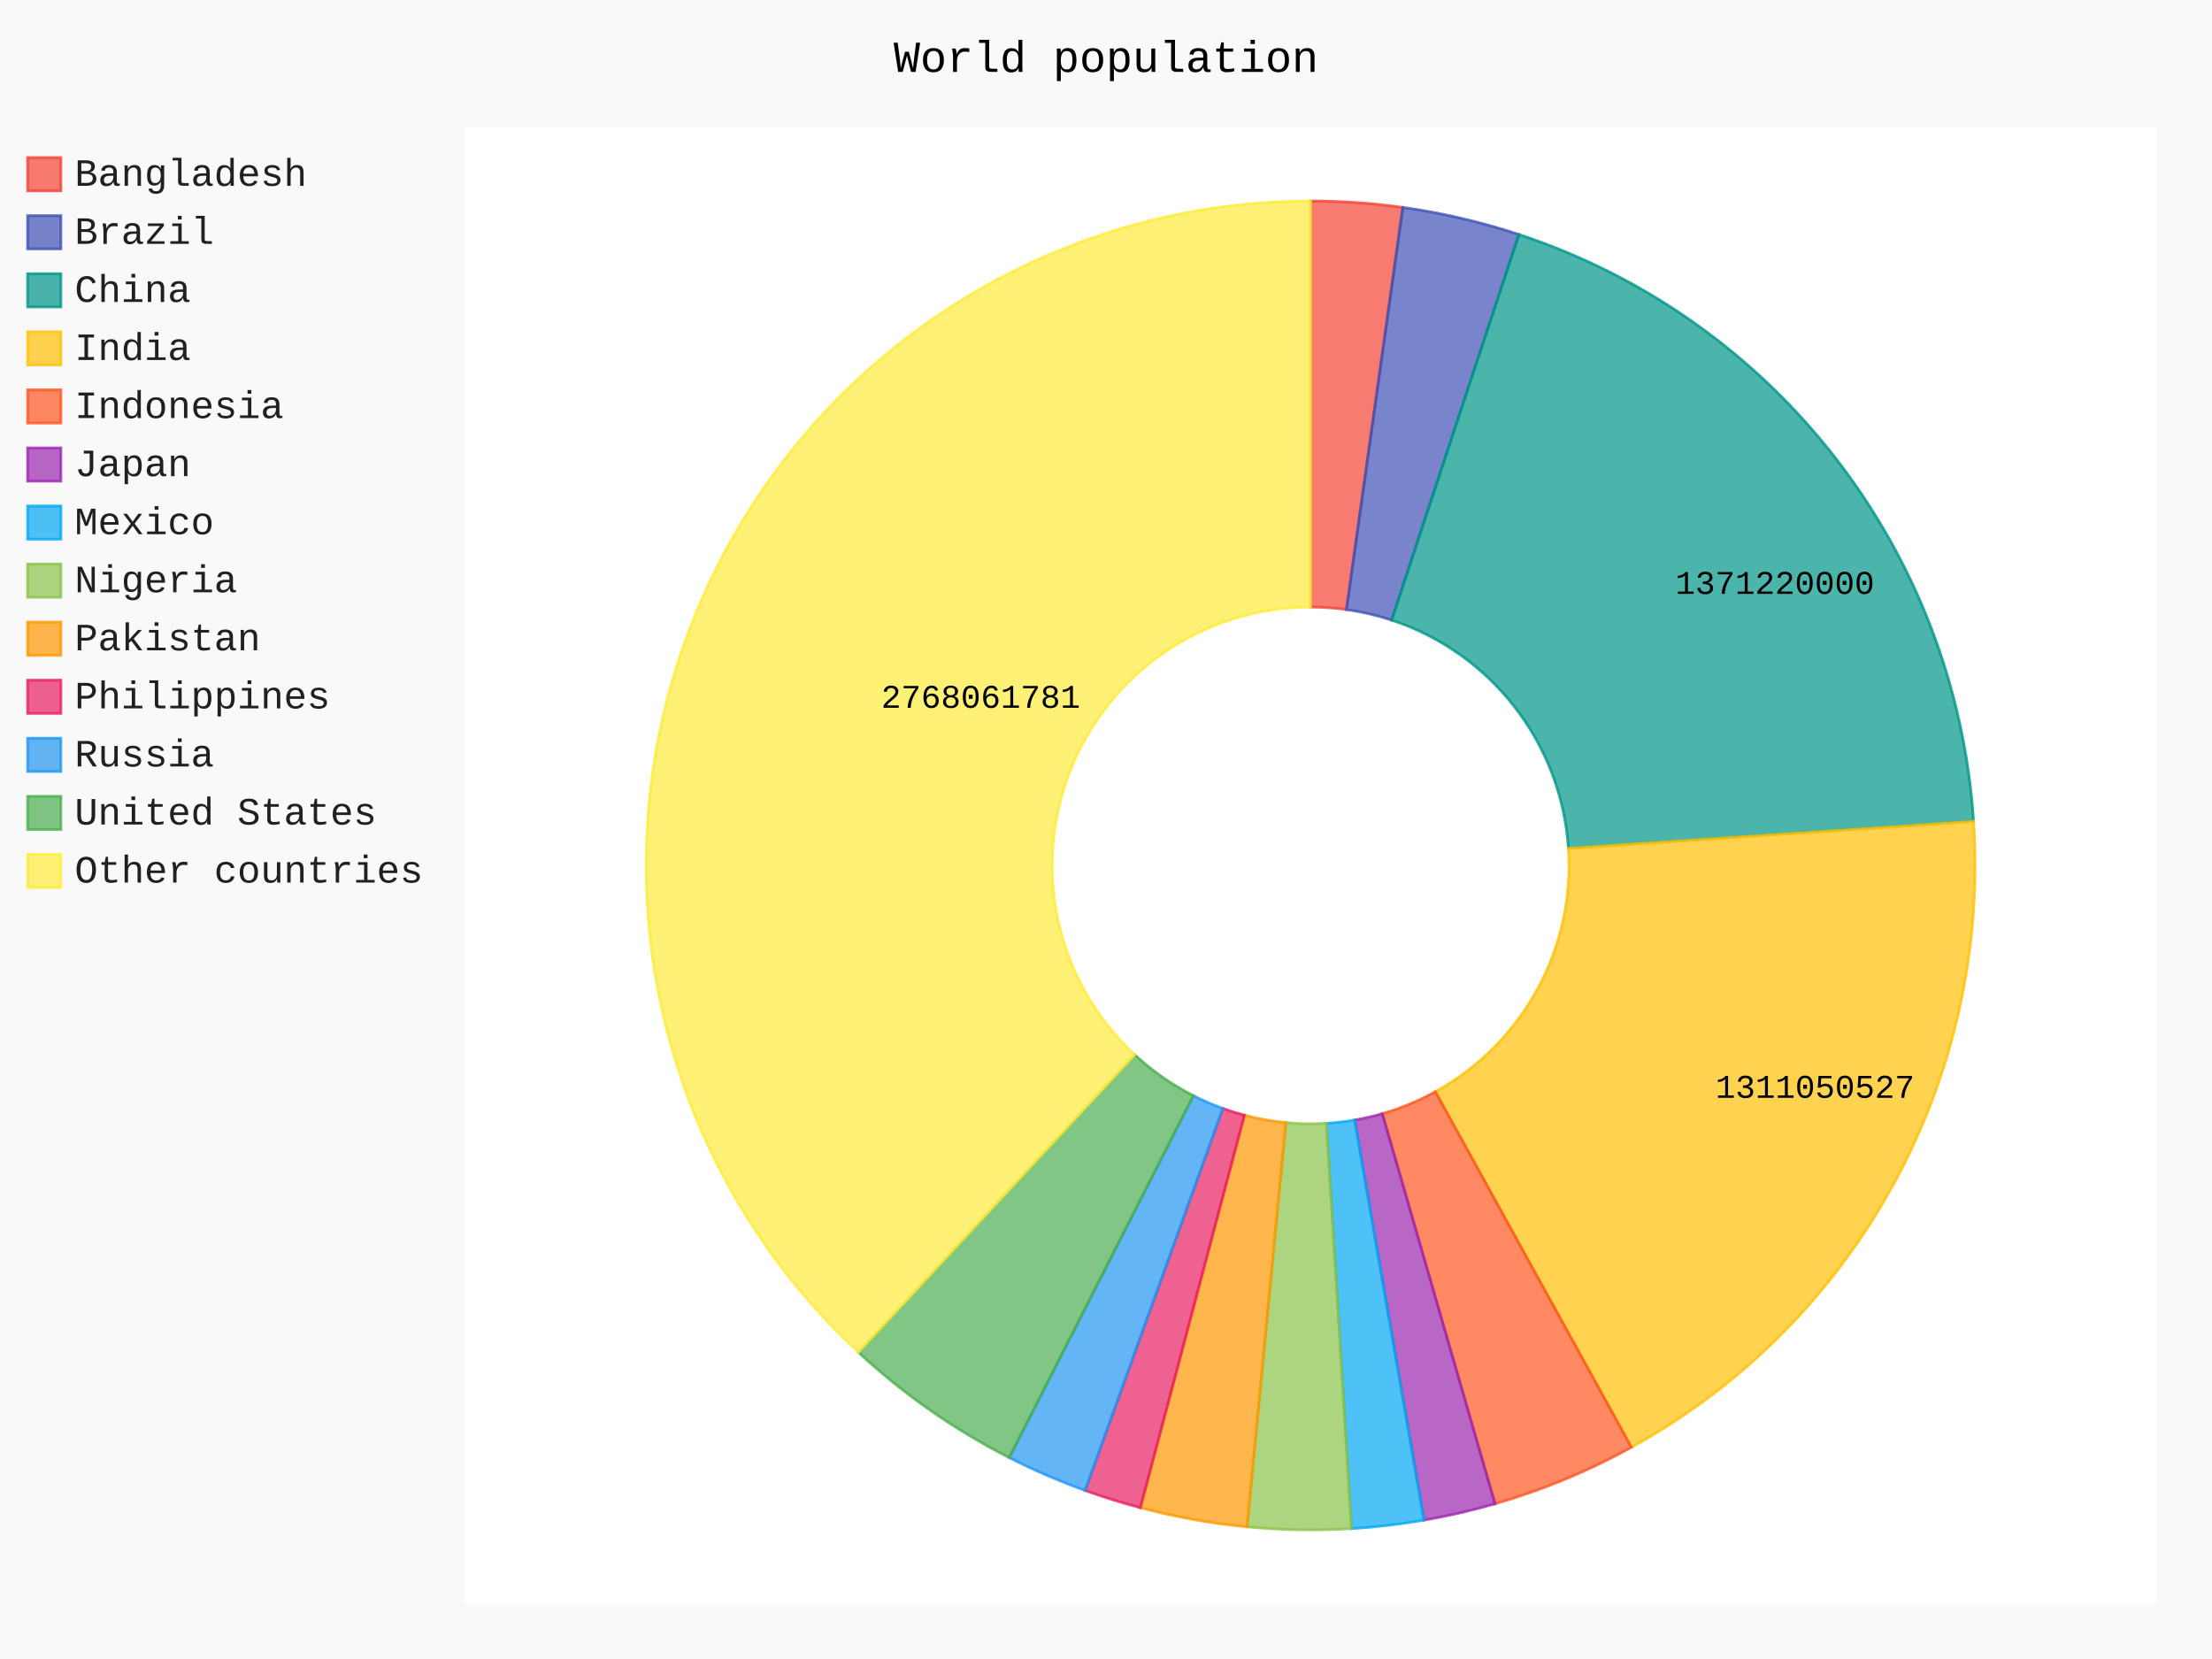
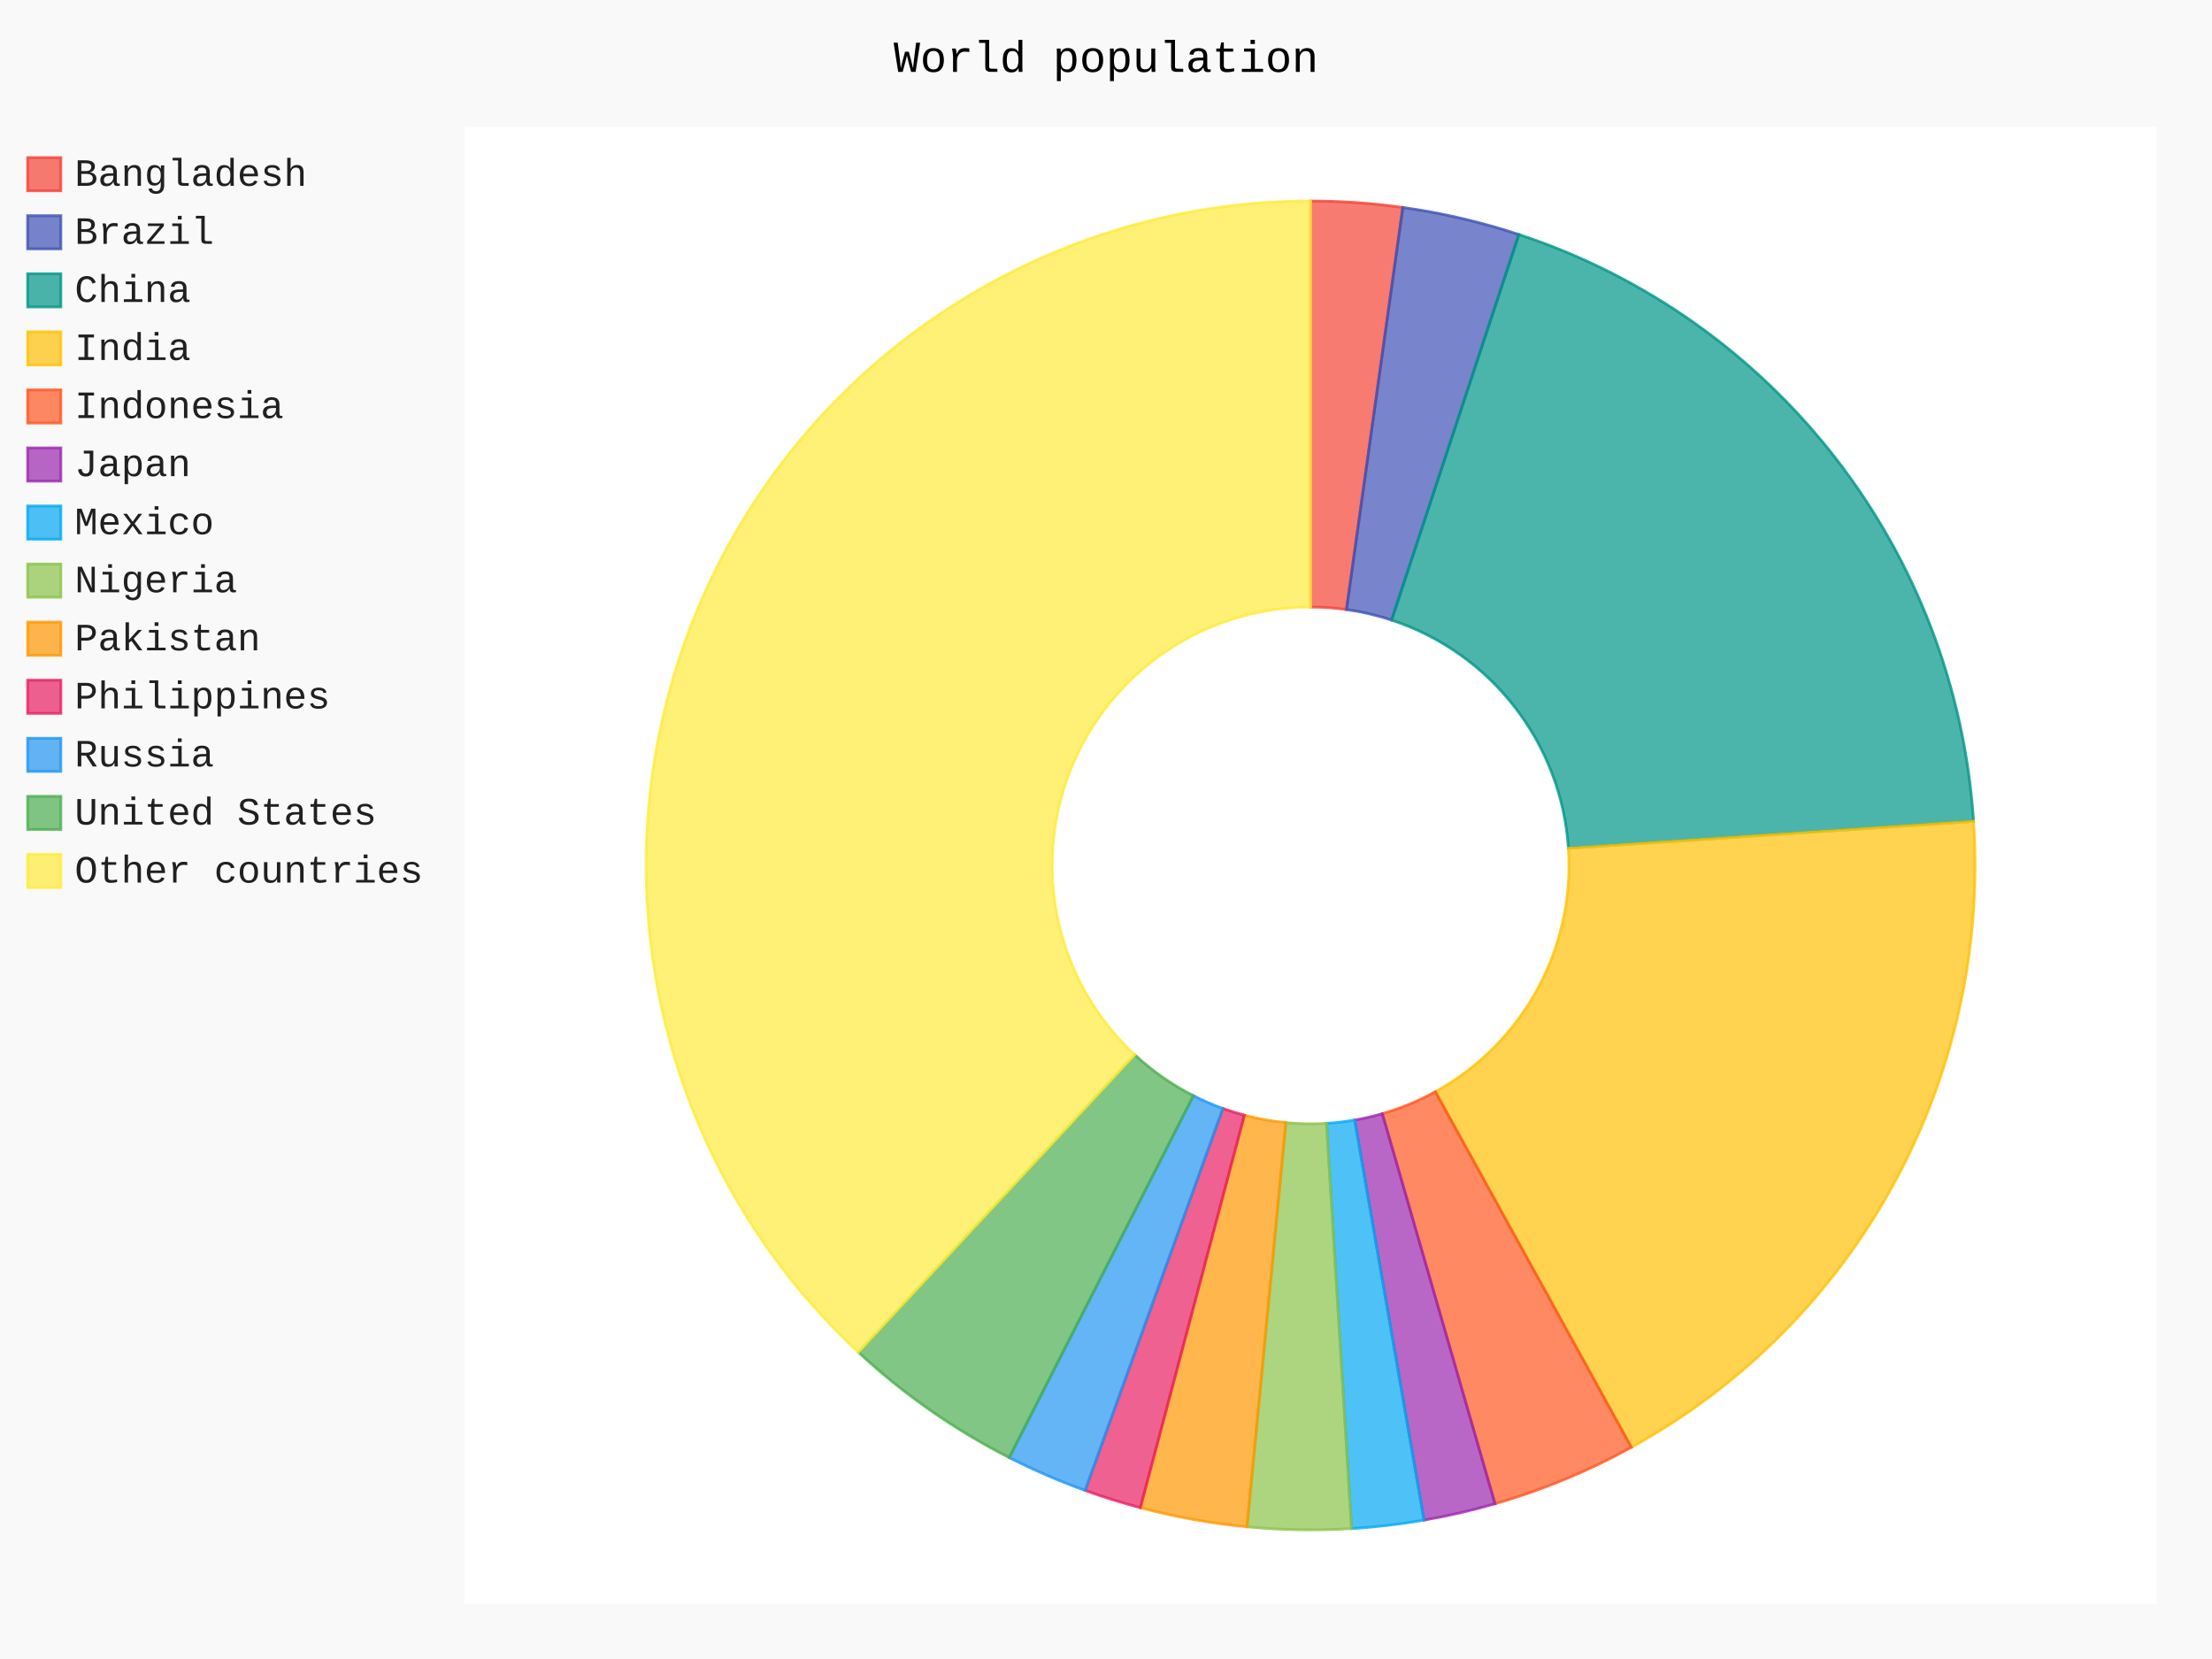
- <svg xmlns="http://www.w3.org/2000/svg" id="chart-85919721-6b83-4e19-8cbc-eebb758e64e3" class="pygal-chart" viewBox="0 0 800 600">
+ <svg xmlns="http://www.w3.org/2000/svg" id="chart-85d3f3c8-1ddd-4b4f-8b08-5a23f530a50a" class="pygal-chart" viewBox="0 0 800 600">
  <defs>
-     <style type="text/css">#chart-85919721-6b83-4e19-8cbc-eebb758e64e3{-webkit-user-select:none;-webkit-font-smoothing:antialiased;font-family:Consolas,"Liberation Mono",Menlo,Courier,monospace}#chart-85919721-6b83-4e19-8cbc-eebb758e64e3 .title{font-family:Consolas,"Liberation Mono",Menlo,Courier,monospace;font-size:16px}#chart-85919721-6b83-4e19-8cbc-eebb758e64e3 .legends .legend text{font-family:Consolas,"Liberation Mono",Menlo,Courier,monospace;font-size:14px}#chart-85919721-6b83-4e19-8cbc-eebb758e64e3 .axis text{font-family:Consolas,"Liberation Mono",Menlo,Courier,monospace;font-size:10px}#chart-85919721-6b83-4e19-8cbc-eebb758e64e3 .axis text.major{font-family:Consolas,"Liberation Mono",Menlo,Courier,monospace;font-size:10px}#chart-85919721-6b83-4e19-8cbc-eebb758e64e3 .text-overlay text.value{font-family:Consolas,"Liberation Mono",Menlo,Courier,monospace;font-size:12px}#chart-85919721-6b83-4e19-8cbc-eebb758e64e3 .text-overlay text.label{font-family:Consolas,"Liberation Mono",Menlo,Courier,monospace;font-size:10px}#chart-85919721-6b83-4e19-8cbc-eebb758e64e3 .tooltip{font-family:Consolas,"Liberation Mono",Menlo,Courier,monospace;font-size:14px}#chart-85919721-6b83-4e19-8cbc-eebb758e64e3 text.no_data{font-family:Consolas,"Liberation Mono",Menlo,Courier,monospace;font-size:64px}
- #chart-85919721-6b83-4e19-8cbc-eebb758e64e3{background-color:rgba(249,249,249,1)}#chart-85919721-6b83-4e19-8cbc-eebb758e64e3 path,#chart-85919721-6b83-4e19-8cbc-eebb758e64e3 line,#chart-85919721-6b83-4e19-8cbc-eebb758e64e3 rect,#chart-85919721-6b83-4e19-8cbc-eebb758e64e3 circle{-webkit-transition:150ms;-moz-transition:150ms;transition:150ms}#chart-85919721-6b83-4e19-8cbc-eebb758e64e3 .graph &gt; .background{fill:rgba(249,249,249,1)}#chart-85919721-6b83-4e19-8cbc-eebb758e64e3 .plot &gt; .background{fill:rgba(255,255,255,1)}#chart-85919721-6b83-4e19-8cbc-eebb758e64e3 .graph{fill:rgba(0,0,0,.87)}#chart-85919721-6b83-4e19-8cbc-eebb758e64e3 text.no_data{fill:rgba(0,0,0,1)}#chart-85919721-6b83-4e19-8cbc-eebb758e64e3 .title{fill:rgba(0,0,0,1)}#chart-85919721-6b83-4e19-8cbc-eebb758e64e3 .legends .legend text{fill:rgba(0,0,0,.87)}#chart-85919721-6b83-4e19-8cbc-eebb758e64e3 .legends .legend:hover text{fill:rgba(0,0,0,1)}#chart-85919721-6b83-4e19-8cbc-eebb758e64e3 .axis .line{stroke:rgba(0,0,0,1)}#chart-85919721-6b83-4e19-8cbc-eebb758e64e3 .axis .guide.line{stroke:rgba(0,0,0,.54)}#chart-85919721-6b83-4e19-8cbc-eebb758e64e3 .axis .major.line{stroke:rgba(0,0,0,.87)}#chart-85919721-6b83-4e19-8cbc-eebb758e64e3 .axis text.major{fill:rgba(0,0,0,1)}#chart-85919721-6b83-4e19-8cbc-eebb758e64e3 .axis.y .guides:hover .guide.line,#chart-85919721-6b83-4e19-8cbc-eebb758e64e3 .line-graph .axis.x .guides:hover .guide.line,#chart-85919721-6b83-4e19-8cbc-eebb758e64e3 .stackedline-graph .axis.x .guides:hover .guide.line,#chart-85919721-6b83-4e19-8cbc-eebb758e64e3 .xy-graph .axis.x .guides:hover .guide.line{stroke:rgba(0,0,0,1)}#chart-85919721-6b83-4e19-8cbc-eebb758e64e3 .axis .guides:hover text{fill:rgba(0,0,0,1)}#chart-85919721-6b83-4e19-8cbc-eebb758e64e3 .reactive{fill-opacity:.7;stroke-opacity:.8}#chart-85919721-6b83-4e19-8cbc-eebb758e64e3 .ci{stroke:rgba(0,0,0,.87)}#chart-85919721-6b83-4e19-8cbc-eebb758e64e3 .reactive.active,#chart-85919721-6b83-4e19-8cbc-eebb758e64e3 .active .reactive{fill-opacity:.8;stroke-opacity:.9;stroke-width:4}#chart-85919721-6b83-4e19-8cbc-eebb758e64e3 .ci .reactive.active{stroke-width:1.5}#chart-85919721-6b83-4e19-8cbc-eebb758e64e3 .series text{fill:rgba(0,0,0,1)}#chart-85919721-6b83-4e19-8cbc-eebb758e64e3 .tooltip rect{fill:rgba(255,255,255,1);stroke:rgba(0,0,0,1);-webkit-transition:opacity 150ms;-moz-transition:opacity 150ms;transition:opacity 150ms}#chart-85919721-6b83-4e19-8cbc-eebb758e64e3 .tooltip .label{fill:rgba(0,0,0,.87)}#chart-85919721-6b83-4e19-8cbc-eebb758e64e3 .tooltip .label{fill:rgba(0,0,0,.87)}#chart-85919721-6b83-4e19-8cbc-eebb758e64e3 .tooltip .legend{font-size:.8em;fill:rgba(0,0,0,.54)}#chart-85919721-6b83-4e19-8cbc-eebb758e64e3 .tooltip .x_label{font-size:.6em;fill:rgba(0,0,0,1)}#chart-85919721-6b83-4e19-8cbc-eebb758e64e3 .tooltip .xlink{font-size:.5em;text-decoration:underline}#chart-85919721-6b83-4e19-8cbc-eebb758e64e3 .tooltip .value{font-size:1.5em}#chart-85919721-6b83-4e19-8cbc-eebb758e64e3 .bound{font-size:.5em}#chart-85919721-6b83-4e19-8cbc-eebb758e64e3 .max-value{font-size:.75em;fill:rgba(0,0,0,.54)}#chart-85919721-6b83-4e19-8cbc-eebb758e64e3 .map-element{fill:rgba(255,255,255,1);stroke:rgba(0,0,0,.54) !important}#chart-85919721-6b83-4e19-8cbc-eebb758e64e3 .map-element .reactive{fill-opacity:inherit;stroke-opacity:inherit}#chart-85919721-6b83-4e19-8cbc-eebb758e64e3 .color-0,#chart-85919721-6b83-4e19-8cbc-eebb758e64e3 .color-0 a:visited{stroke:#F44336;fill:#F44336}#chart-85919721-6b83-4e19-8cbc-eebb758e64e3 .color-1,#chart-85919721-6b83-4e19-8cbc-eebb758e64e3 .color-1 a:visited{stroke:#3F51B5;fill:#3F51B5}#chart-85919721-6b83-4e19-8cbc-eebb758e64e3 .color-2,#chart-85919721-6b83-4e19-8cbc-eebb758e64e3 .color-2 a:visited{stroke:#009688;fill:#009688}#chart-85919721-6b83-4e19-8cbc-eebb758e64e3 .color-3,#chart-85919721-6b83-4e19-8cbc-eebb758e64e3 .color-3 a:visited{stroke:#FFC107;fill:#FFC107}#chart-85919721-6b83-4e19-8cbc-eebb758e64e3 .color-4,#chart-85919721-6b83-4e19-8cbc-eebb758e64e3 .color-4 a:visited{stroke:#FF5722;fill:#FF5722}#chart-85919721-6b83-4e19-8cbc-eebb758e64e3 .color-5,#chart-85919721-6b83-4e19-8cbc-eebb758e64e3 .color-5 a:visited{stroke:#9C27B0;fill:#9C27B0}#chart-85919721-6b83-4e19-8cbc-eebb758e64e3 .color-6,#chart-85919721-6b83-4e19-8cbc-eebb758e64e3 .color-6 a:visited{stroke:#03A9F4;fill:#03A9F4}#chart-85919721-6b83-4e19-8cbc-eebb758e64e3 .color-7,#chart-85919721-6b83-4e19-8cbc-eebb758e64e3 .color-7 a:visited{stroke:#8BC34A;fill:#8BC34A}#chart-85919721-6b83-4e19-8cbc-eebb758e64e3 .color-8,#chart-85919721-6b83-4e19-8cbc-eebb758e64e3 .color-8 a:visited{stroke:#FF9800;fill:#FF9800}#chart-85919721-6b83-4e19-8cbc-eebb758e64e3 .color-9,#chart-85919721-6b83-4e19-8cbc-eebb758e64e3 .color-9 a:visited{stroke:#E91E63;fill:#E91E63}#chart-85919721-6b83-4e19-8cbc-eebb758e64e3 .color-10,#chart-85919721-6b83-4e19-8cbc-eebb758e64e3 .color-10 a:visited{stroke:#2196F3;fill:#2196F3}#chart-85919721-6b83-4e19-8cbc-eebb758e64e3 .color-11,#chart-85919721-6b83-4e19-8cbc-eebb758e64e3 .color-11 a:visited{stroke:#4CAF50;fill:#4CAF50}#chart-85919721-6b83-4e19-8cbc-eebb758e64e3 .color-12,#chart-85919721-6b83-4e19-8cbc-eebb758e64e3 .color-12 a:visited{stroke:#FFEB3B;fill:#FFEB3B}#chart-85919721-6b83-4e19-8cbc-eebb758e64e3 .text-overlay .color-0 text{fill:black}#chart-85919721-6b83-4e19-8cbc-eebb758e64e3 .text-overlay .color-1 text{fill:black}#chart-85919721-6b83-4e19-8cbc-eebb758e64e3 .text-overlay .color-2 text{fill:black}#chart-85919721-6b83-4e19-8cbc-eebb758e64e3 .text-overlay .color-3 text{fill:black}#chart-85919721-6b83-4e19-8cbc-eebb758e64e3 .text-overlay .color-4 text{fill:black}#chart-85919721-6b83-4e19-8cbc-eebb758e64e3 .text-overlay .color-5 text{fill:black}#chart-85919721-6b83-4e19-8cbc-eebb758e64e3 .text-overlay .color-6 text{fill:black}#chart-85919721-6b83-4e19-8cbc-eebb758e64e3 .text-overlay .color-7 text{fill:black}#chart-85919721-6b83-4e19-8cbc-eebb758e64e3 .text-overlay .color-8 text{fill:black}#chart-85919721-6b83-4e19-8cbc-eebb758e64e3 .text-overlay .color-9 text{fill:black}#chart-85919721-6b83-4e19-8cbc-eebb758e64e3 .text-overlay .color-10 text{fill:black}#chart-85919721-6b83-4e19-8cbc-eebb758e64e3 .text-overlay .color-11 text{fill:black}#chart-85919721-6b83-4e19-8cbc-eebb758e64e3 .text-overlay .color-12 text{fill:black}
- #chart-85919721-6b83-4e19-8cbc-eebb758e64e3 text.no_data{text-anchor:middle}#chart-85919721-6b83-4e19-8cbc-eebb758e64e3 .guide.line{fill:none}#chart-85919721-6b83-4e19-8cbc-eebb758e64e3 .centered{text-anchor:middle}#chart-85919721-6b83-4e19-8cbc-eebb758e64e3 .title{text-anchor:middle}#chart-85919721-6b83-4e19-8cbc-eebb758e64e3 .legends .legend text{fill-opacity:1}#chart-85919721-6b83-4e19-8cbc-eebb758e64e3 .axis.x text{text-anchor:middle}#chart-85919721-6b83-4e19-8cbc-eebb758e64e3 .axis.x:not(.web) text[transform]{text-anchor:start}#chart-85919721-6b83-4e19-8cbc-eebb758e64e3 .axis.x:not(.web) text[transform].backwards{text-anchor:end}#chart-85919721-6b83-4e19-8cbc-eebb758e64e3 .axis.y text{text-anchor:end}#chart-85919721-6b83-4e19-8cbc-eebb758e64e3 .axis.y text[transform].backwards{text-anchor:start}#chart-85919721-6b83-4e19-8cbc-eebb758e64e3 .axis.y2 text{text-anchor:start}#chart-85919721-6b83-4e19-8cbc-eebb758e64e3 .axis.y2 text[transform].backwards{text-anchor:end}#chart-85919721-6b83-4e19-8cbc-eebb758e64e3 .axis .guide.line{stroke-dasharray:4,4}#chart-85919721-6b83-4e19-8cbc-eebb758e64e3 .axis .major.guide.line{stroke-dasharray:6,6}#chart-85919721-6b83-4e19-8cbc-eebb758e64e3 .horizontal .axis.y .guide.line,#chart-85919721-6b83-4e19-8cbc-eebb758e64e3 .horizontal .axis.y2 .guide.line,#chart-85919721-6b83-4e19-8cbc-eebb758e64e3 .vertical .axis.x .guide.line{opacity:0}#chart-85919721-6b83-4e19-8cbc-eebb758e64e3 .horizontal .axis.always_show .guide.line,#chart-85919721-6b83-4e19-8cbc-eebb758e64e3 .vertical .axis.always_show .guide.line{opacity:1 !important}#chart-85919721-6b83-4e19-8cbc-eebb758e64e3 .axis.y .guides:hover .guide.line,#chart-85919721-6b83-4e19-8cbc-eebb758e64e3 .axis.y2 .guides:hover .guide.line,#chart-85919721-6b83-4e19-8cbc-eebb758e64e3 .axis.x .guides:hover .guide.line{opacity:1}#chart-85919721-6b83-4e19-8cbc-eebb758e64e3 .axis .guides:hover text{opacity:1}#chart-85919721-6b83-4e19-8cbc-eebb758e64e3 .nofill{fill:none}#chart-85919721-6b83-4e19-8cbc-eebb758e64e3 .subtle-fill{fill-opacity:.2}#chart-85919721-6b83-4e19-8cbc-eebb758e64e3 .dot{stroke-width:1px;fill-opacity:1}#chart-85919721-6b83-4e19-8cbc-eebb758e64e3 .dot.active{stroke-width:5px}#chart-85919721-6b83-4e19-8cbc-eebb758e64e3 .dot.negative{fill:transparent}#chart-85919721-6b83-4e19-8cbc-eebb758e64e3 text,#chart-85919721-6b83-4e19-8cbc-eebb758e64e3 tspan{stroke:none !important}#chart-85919721-6b83-4e19-8cbc-eebb758e64e3 .series text.active{opacity:1}#chart-85919721-6b83-4e19-8cbc-eebb758e64e3 .tooltip rect{fill-opacity:.95;stroke-width:.5}#chart-85919721-6b83-4e19-8cbc-eebb758e64e3 .tooltip text{fill-opacity:1}#chart-85919721-6b83-4e19-8cbc-eebb758e64e3 .showable{visibility:hidden}#chart-85919721-6b83-4e19-8cbc-eebb758e64e3 .showable.shown{visibility:visible}#chart-85919721-6b83-4e19-8cbc-eebb758e64e3 .gauge-background{fill:rgba(229,229,229,1);stroke:none}#chart-85919721-6b83-4e19-8cbc-eebb758e64e3 .bg-lines{stroke:rgba(249,249,249,1);stroke-width:2px}</style>
+     <style type="text/css">#chart-85d3f3c8-1ddd-4b4f-8b08-5a23f530a50a{-webkit-user-select:none;-webkit-font-smoothing:antialiased;font-family:Consolas,"Liberation Mono",Menlo,Courier,monospace}#chart-85d3f3c8-1ddd-4b4f-8b08-5a23f530a50a .title{font-family:Consolas,"Liberation Mono",Menlo,Courier,monospace;font-size:16px}#chart-85d3f3c8-1ddd-4b4f-8b08-5a23f530a50a .legends .legend text{font-family:Consolas,"Liberation Mono",Menlo,Courier,monospace;font-size:14px}#chart-85d3f3c8-1ddd-4b4f-8b08-5a23f530a50a .axis text{font-family:Consolas,"Liberation Mono",Menlo,Courier,monospace;font-size:10px}#chart-85d3f3c8-1ddd-4b4f-8b08-5a23f530a50a .axis text.major{font-family:Consolas,"Liberation Mono",Menlo,Courier,monospace;font-size:10px}#chart-85d3f3c8-1ddd-4b4f-8b08-5a23f530a50a .text-overlay text.value{font-family:Consolas,"Liberation Mono",Menlo,Courier,monospace;font-size:16px}#chart-85d3f3c8-1ddd-4b4f-8b08-5a23f530a50a .text-overlay text.label{font-family:Consolas,"Liberation Mono",Menlo,Courier,monospace;font-size:10px}#chart-85d3f3c8-1ddd-4b4f-8b08-5a23f530a50a .tooltip{font-family:Consolas,"Liberation Mono",Menlo,Courier,monospace;font-size:14px}#chart-85d3f3c8-1ddd-4b4f-8b08-5a23f530a50a text.no_data{font-family:Consolas,"Liberation Mono",Menlo,Courier,monospace;font-size:64px}
+ #chart-85d3f3c8-1ddd-4b4f-8b08-5a23f530a50a{background-color:rgba(249,249,249,1)}#chart-85d3f3c8-1ddd-4b4f-8b08-5a23f530a50a path,#chart-85d3f3c8-1ddd-4b4f-8b08-5a23f530a50a line,#chart-85d3f3c8-1ddd-4b4f-8b08-5a23f530a50a rect,#chart-85d3f3c8-1ddd-4b4f-8b08-5a23f530a50a circle{-webkit-transition:150ms;-moz-transition:150ms;transition:150ms}#chart-85d3f3c8-1ddd-4b4f-8b08-5a23f530a50a .graph &gt; .background{fill:rgba(249,249,249,1)}#chart-85d3f3c8-1ddd-4b4f-8b08-5a23f530a50a .plot &gt; .background{fill:rgba(255,255,255,1)}#chart-85d3f3c8-1ddd-4b4f-8b08-5a23f530a50a .graph{fill:rgba(0,0,0,.87)}#chart-85d3f3c8-1ddd-4b4f-8b08-5a23f530a50a text.no_data{fill:rgba(0,0,0,1)}#chart-85d3f3c8-1ddd-4b4f-8b08-5a23f530a50a .title{fill:rgba(0,0,0,1)}#chart-85d3f3c8-1ddd-4b4f-8b08-5a23f530a50a .legends .legend text{fill:rgba(0,0,0,.87)}#chart-85d3f3c8-1ddd-4b4f-8b08-5a23f530a50a .legends .legend:hover text{fill:rgba(0,0,0,1)}#chart-85d3f3c8-1ddd-4b4f-8b08-5a23f530a50a .axis .line{stroke:rgba(0,0,0,1)}#chart-85d3f3c8-1ddd-4b4f-8b08-5a23f530a50a .axis .guide.line{stroke:rgba(0,0,0,.54)}#chart-85d3f3c8-1ddd-4b4f-8b08-5a23f530a50a .axis .major.line{stroke:rgba(0,0,0,.87)}#chart-85d3f3c8-1ddd-4b4f-8b08-5a23f530a50a .axis text.major{fill:rgba(0,0,0,1)}#chart-85d3f3c8-1ddd-4b4f-8b08-5a23f530a50a .axis.y .guides:hover .guide.line,#chart-85d3f3c8-1ddd-4b4f-8b08-5a23f530a50a .line-graph .axis.x .guides:hover .guide.line,#chart-85d3f3c8-1ddd-4b4f-8b08-5a23f530a50a .stackedline-graph .axis.x .guides:hover .guide.line,#chart-85d3f3c8-1ddd-4b4f-8b08-5a23f530a50a .xy-graph .axis.x .guides:hover .guide.line{stroke:rgba(0,0,0,1)}#chart-85d3f3c8-1ddd-4b4f-8b08-5a23f530a50a .axis .guides:hover text{fill:rgba(0,0,0,1)}#chart-85d3f3c8-1ddd-4b4f-8b08-5a23f530a50a .reactive{fill-opacity:.7;stroke-opacity:.8}#chart-85d3f3c8-1ddd-4b4f-8b08-5a23f530a50a .ci{stroke:rgba(0,0,0,.87)}#chart-85d3f3c8-1ddd-4b4f-8b08-5a23f530a50a .reactive.active,#chart-85d3f3c8-1ddd-4b4f-8b08-5a23f530a50a .active .reactive{fill-opacity:.8;stroke-opacity:.9;stroke-width:4}#chart-85d3f3c8-1ddd-4b4f-8b08-5a23f530a50a .ci .reactive.active{stroke-width:1.5}#chart-85d3f3c8-1ddd-4b4f-8b08-5a23f530a50a .series text{fill:rgba(0,0,0,1)}#chart-85d3f3c8-1ddd-4b4f-8b08-5a23f530a50a .tooltip rect{fill:rgba(255,255,255,1);stroke:rgba(0,0,0,1);-webkit-transition:opacity 150ms;-moz-transition:opacity 150ms;transition:opacity 150ms}#chart-85d3f3c8-1ddd-4b4f-8b08-5a23f530a50a .tooltip .label{fill:rgba(0,0,0,.87)}#chart-85d3f3c8-1ddd-4b4f-8b08-5a23f530a50a .tooltip .label{fill:rgba(0,0,0,.87)}#chart-85d3f3c8-1ddd-4b4f-8b08-5a23f530a50a .tooltip .legend{font-size:.8em;fill:rgba(0,0,0,.54)}#chart-85d3f3c8-1ddd-4b4f-8b08-5a23f530a50a .tooltip .x_label{font-size:.6em;fill:rgba(0,0,0,1)}#chart-85d3f3c8-1ddd-4b4f-8b08-5a23f530a50a .tooltip .xlink{font-size:.5em;text-decoration:underline}#chart-85d3f3c8-1ddd-4b4f-8b08-5a23f530a50a .tooltip .value{font-size:1.5em}#chart-85d3f3c8-1ddd-4b4f-8b08-5a23f530a50a .bound{font-size:.5em}#chart-85d3f3c8-1ddd-4b4f-8b08-5a23f530a50a .max-value{font-size:.75em;fill:rgba(0,0,0,.54)}#chart-85d3f3c8-1ddd-4b4f-8b08-5a23f530a50a .map-element{fill:rgba(255,255,255,1);stroke:rgba(0,0,0,.54) !important}#chart-85d3f3c8-1ddd-4b4f-8b08-5a23f530a50a .map-element .reactive{fill-opacity:inherit;stroke-opacity:inherit}#chart-85d3f3c8-1ddd-4b4f-8b08-5a23f530a50a .color-0,#chart-85d3f3c8-1ddd-4b4f-8b08-5a23f530a50a .color-0 a:visited{stroke:#F44336;fill:#F44336}#chart-85d3f3c8-1ddd-4b4f-8b08-5a23f530a50a .color-1,#chart-85d3f3c8-1ddd-4b4f-8b08-5a23f530a50a .color-1 a:visited{stroke:#3F51B5;fill:#3F51B5}#chart-85d3f3c8-1ddd-4b4f-8b08-5a23f530a50a .color-2,#chart-85d3f3c8-1ddd-4b4f-8b08-5a23f530a50a .color-2 a:visited{stroke:#009688;fill:#009688}#chart-85d3f3c8-1ddd-4b4f-8b08-5a23f530a50a .color-3,#chart-85d3f3c8-1ddd-4b4f-8b08-5a23f530a50a .color-3 a:visited{stroke:#FFC107;fill:#FFC107}#chart-85d3f3c8-1ddd-4b4f-8b08-5a23f530a50a .color-4,#chart-85d3f3c8-1ddd-4b4f-8b08-5a23f530a50a .color-4 a:visited{stroke:#FF5722;fill:#FF5722}#chart-85d3f3c8-1ddd-4b4f-8b08-5a23f530a50a .color-5,#chart-85d3f3c8-1ddd-4b4f-8b08-5a23f530a50a .color-5 a:visited{stroke:#9C27B0;fill:#9C27B0}#chart-85d3f3c8-1ddd-4b4f-8b08-5a23f530a50a .color-6,#chart-85d3f3c8-1ddd-4b4f-8b08-5a23f530a50a .color-6 a:visited{stroke:#03A9F4;fill:#03A9F4}#chart-85d3f3c8-1ddd-4b4f-8b08-5a23f530a50a .color-7,#chart-85d3f3c8-1ddd-4b4f-8b08-5a23f530a50a .color-7 a:visited{stroke:#8BC34A;fill:#8BC34A}#chart-85d3f3c8-1ddd-4b4f-8b08-5a23f530a50a .color-8,#chart-85d3f3c8-1ddd-4b4f-8b08-5a23f530a50a .color-8 a:visited{stroke:#FF9800;fill:#FF9800}#chart-85d3f3c8-1ddd-4b4f-8b08-5a23f530a50a .color-9,#chart-85d3f3c8-1ddd-4b4f-8b08-5a23f530a50a .color-9 a:visited{stroke:#E91E63;fill:#E91E63}#chart-85d3f3c8-1ddd-4b4f-8b08-5a23f530a50a .color-10,#chart-85d3f3c8-1ddd-4b4f-8b08-5a23f530a50a .color-10 a:visited{stroke:#2196F3;fill:#2196F3}#chart-85d3f3c8-1ddd-4b4f-8b08-5a23f530a50a .color-11,#chart-85d3f3c8-1ddd-4b4f-8b08-5a23f530a50a .color-11 a:visited{stroke:#4CAF50;fill:#4CAF50}#chart-85d3f3c8-1ddd-4b4f-8b08-5a23f530a50a .color-12,#chart-85d3f3c8-1ddd-4b4f-8b08-5a23f530a50a .color-12 a:visited{stroke:#FFEB3B;fill:#FFEB3B}#chart-85d3f3c8-1ddd-4b4f-8b08-5a23f530a50a .text-overlay .color-0 text{fill:black}#chart-85d3f3c8-1ddd-4b4f-8b08-5a23f530a50a .text-overlay .color-1 text{fill:black}#chart-85d3f3c8-1ddd-4b4f-8b08-5a23f530a50a .text-overlay .color-2 text{fill:black}#chart-85d3f3c8-1ddd-4b4f-8b08-5a23f530a50a .text-overlay .color-3 text{fill:black}#chart-85d3f3c8-1ddd-4b4f-8b08-5a23f530a50a .text-overlay .color-4 text{fill:black}#chart-85d3f3c8-1ddd-4b4f-8b08-5a23f530a50a .text-overlay .color-5 text{fill:black}#chart-85d3f3c8-1ddd-4b4f-8b08-5a23f530a50a .text-overlay .color-6 text{fill:black}#chart-85d3f3c8-1ddd-4b4f-8b08-5a23f530a50a .text-overlay .color-7 text{fill:black}#chart-85d3f3c8-1ddd-4b4f-8b08-5a23f530a50a .text-overlay .color-8 text{fill:black}#chart-85d3f3c8-1ddd-4b4f-8b08-5a23f530a50a .text-overlay .color-9 text{fill:black}#chart-85d3f3c8-1ddd-4b4f-8b08-5a23f530a50a .text-overlay .color-10 text{fill:black}#chart-85d3f3c8-1ddd-4b4f-8b08-5a23f530a50a .text-overlay .color-11 text{fill:black}#chart-85d3f3c8-1ddd-4b4f-8b08-5a23f530a50a .text-overlay .color-12 text{fill:black}
+ #chart-85d3f3c8-1ddd-4b4f-8b08-5a23f530a50a text.no_data{text-anchor:middle}#chart-85d3f3c8-1ddd-4b4f-8b08-5a23f530a50a .guide.line{fill:none}#chart-85d3f3c8-1ddd-4b4f-8b08-5a23f530a50a .centered{text-anchor:middle}#chart-85d3f3c8-1ddd-4b4f-8b08-5a23f530a50a .title{text-anchor:middle}#chart-85d3f3c8-1ddd-4b4f-8b08-5a23f530a50a .legends .legend text{fill-opacity:1}#chart-85d3f3c8-1ddd-4b4f-8b08-5a23f530a50a .axis.x text{text-anchor:middle}#chart-85d3f3c8-1ddd-4b4f-8b08-5a23f530a50a .axis.x:not(.web) text[transform]{text-anchor:start}#chart-85d3f3c8-1ddd-4b4f-8b08-5a23f530a50a .axis.x:not(.web) text[transform].backwards{text-anchor:end}#chart-85d3f3c8-1ddd-4b4f-8b08-5a23f530a50a .axis.y text{text-anchor:end}#chart-85d3f3c8-1ddd-4b4f-8b08-5a23f530a50a .axis.y text[transform].backwards{text-anchor:start}#chart-85d3f3c8-1ddd-4b4f-8b08-5a23f530a50a .axis.y2 text{text-anchor:start}#chart-85d3f3c8-1ddd-4b4f-8b08-5a23f530a50a .axis.y2 text[transform].backwards{text-anchor:end}#chart-85d3f3c8-1ddd-4b4f-8b08-5a23f530a50a .axis .guide.line{stroke-dasharray:4,4}#chart-85d3f3c8-1ddd-4b4f-8b08-5a23f530a50a .axis .major.guide.line{stroke-dasharray:6,6}#chart-85d3f3c8-1ddd-4b4f-8b08-5a23f530a50a .horizontal .axis.y .guide.line,#chart-85d3f3c8-1ddd-4b4f-8b08-5a23f530a50a .horizontal .axis.y2 .guide.line,#chart-85d3f3c8-1ddd-4b4f-8b08-5a23f530a50a .vertical .axis.x .guide.line{opacity:0}#chart-85d3f3c8-1ddd-4b4f-8b08-5a23f530a50a .horizontal .axis.always_show .guide.line,#chart-85d3f3c8-1ddd-4b4f-8b08-5a23f530a50a .vertical .axis.always_show .guide.line{opacity:1 !important}#chart-85d3f3c8-1ddd-4b4f-8b08-5a23f530a50a .axis.y .guides:hover .guide.line,#chart-85d3f3c8-1ddd-4b4f-8b08-5a23f530a50a .axis.y2 .guides:hover .guide.line,#chart-85d3f3c8-1ddd-4b4f-8b08-5a23f530a50a .axis.x .guides:hover .guide.line{opacity:1}#chart-85d3f3c8-1ddd-4b4f-8b08-5a23f530a50a .axis .guides:hover text{opacity:1}#chart-85d3f3c8-1ddd-4b4f-8b08-5a23f530a50a .nofill{fill:none}#chart-85d3f3c8-1ddd-4b4f-8b08-5a23f530a50a .subtle-fill{fill-opacity:.2}#chart-85d3f3c8-1ddd-4b4f-8b08-5a23f530a50a .dot{stroke-width:1px;fill-opacity:1}#chart-85d3f3c8-1ddd-4b4f-8b08-5a23f530a50a .dot.active{stroke-width:5px}#chart-85d3f3c8-1ddd-4b4f-8b08-5a23f530a50a .dot.negative{fill:transparent}#chart-85d3f3c8-1ddd-4b4f-8b08-5a23f530a50a text,#chart-85d3f3c8-1ddd-4b4f-8b08-5a23f530a50a tspan{stroke:none !important}#chart-85d3f3c8-1ddd-4b4f-8b08-5a23f530a50a .series text.active{opacity:1}#chart-85d3f3c8-1ddd-4b4f-8b08-5a23f530a50a .tooltip rect{fill-opacity:.95;stroke-width:.5}#chart-85d3f3c8-1ddd-4b4f-8b08-5a23f530a50a .tooltip text{fill-opacity:1}#chart-85d3f3c8-1ddd-4b4f-8b08-5a23f530a50a .showable{visibility:hidden}#chart-85d3f3c8-1ddd-4b4f-8b08-5a23f530a50a .showable.shown{visibility:visible}#chart-85d3f3c8-1ddd-4b4f-8b08-5a23f530a50a .gauge-background{fill:rgba(229,229,229,1);stroke:none}#chart-85d3f3c8-1ddd-4b4f-8b08-5a23f530a50a .bg-lines{stroke:rgba(249,249,249,1);stroke-width:2px}</style>
  </defs>
  <g class="graph pie-graph vertical">
    <rect class="background" height="600" width="800" x="0" y="0" />
    <g class="plot" transform="translate(168, 46)">
      <rect class="background" height="534" width="612.0" x="0" y="0" />
      <g class="series serie-0 color-0">
        <g class="slices">
          <g class="slice">
            <path class="slice reactive tooltip-trigger" d="M306 26.7 A240.3 240.3 0 0 1 339.337 29.024 L318.964 174.454 A93.45 93.45 0 0 0 306 173.55 z" />
          </g>
        </g>
      </g>
      <g class="series serie-1 color-1">
        <g class="slices">
          <g class="slice">
            <path class="slice reactive tooltip-trigger" d="M339.337 29.024 A240.3 240.3 0 0 1 381.331 38.813 L335.295 178.261 A93.45 93.45 0 0 0 318.964 174.454 z" />
          </g>
        </g>
      </g>
      <g class="series serie-2 color-2">
        <g class="slices">
          <g class="slice">
            <path class="slice reactive tooltip-trigger" d="M381.331 38.813 A240.3 240.3 0 0 1 545.768 251.026 L399.243 260.788 A93.45 93.45 0 0 0 335.295 178.261 z" />
          </g>
        </g>
      </g>
      <g class="series serie-3 color-3">
        <g class="slices">
          <g class="slice">
            <path class="slice reactive tooltip-trigger" d="M545.768 251.026 A240.3 240.3 0 0 1 422.033 477.429 L351.124 348.834 A93.45 93.45 0 0 0 399.243 260.788 z" />
          </g>
        </g>
      </g>
      <g class="series serie-4 color-4">
        <g class="slices">
          <g class="slice">
            <path class="slice reactive tooltip-trigger" d="M422.033 477.429 A240.3 240.3 0 0 1 372.7 497.858 L331.939 356.778 A93.45 93.45 0 0 0 351.124 348.834 z" />
          </g>
        </g>
      </g>
      <g class="series serie-5 color-5">
        <g class="slices">
          <g class="slice">
            <path class="slice reactive tooltip-trigger" d="M372.7 497.858 A240.3 240.3 0 0 1 347.012 503.774 L321.949 359.079 A93.45 93.45 0 0 0 331.939 356.778 z" />
          </g>
        </g>
      </g>
      <g class="series serie-6 color-6">
        <g class="slices">
          <g class="slice">
            <path class="slice reactive tooltip-trigger" d="M347.012 503.774 A240.3 240.3 0 0 1 320.818 506.843 L311.763 360.272 A93.45 93.45 0 0 0 321.949 359.079 z" />
          </g>
        </g>
      </g>
      <g class="series serie-7 color-7">
        <g class="slices">
          <g class="slice">
            <path class="slice reactive tooltip-trigger" d="M320.818 506.843 A240.3 240.3 0 0 1 283.012 506.198 L297.06 360.021 A93.45 93.45 0 0 0 311.763 360.272 z" />
          </g>
        </g>
      </g>
      <g class="series serie-8 color-8">
        <g class="slices">
          <g class="slice">
            <path class="slice reactive tooltip-trigger" d="M283.012 506.198 A240.3 240.3 0 0 1 244.425 499.277 L282.054 357.33 A93.45 93.45 0 0 0 297.06 360.021 z" />
          </g>
        </g>
      </g>
      <g class="series serie-9 color-9">
        <g class="slices">
          <g class="slice">
            <path class="slice reactive tooltip-trigger" d="M244.425 499.277 A240.3 240.3 0 0 1 224.463 493.044 L274.291 354.906 A93.45 93.45 0 0 0 282.054 357.33 z" />
          </g>
        </g>
      </g>
      <g class="series serie-10 color-10">
        <g class="slices">
          <g class="slice">
            <path class="slice reactive tooltip-trigger" d="M224.463 493.044 A240.3 240.3 0 0 1 197.009 481.161 L263.615 350.285 A93.45 93.45 0 0 0 274.291 354.906 z" />
          </g>
        </g>
      </g>
      <g class="series serie-11 color-11">
        <g class="slices">
          <g class="slice">
            <path class="slice reactive tooltip-trigger" d="M197.009 481.161 A240.3 240.3 0 0 1 142.445 443.05 L242.395 335.464 A93.45 93.45 0 0 0 263.615 350.285 z" />
          </g>
        </g>
      </g>
      <g class="series serie-12 color-12">
        <g class="slices">
          <g class="slice">
            <path class="slice reactive tooltip-trigger" d="M142.445 443.05 A240.3 240.3 0 0 1 306 26.7 L306 173.55 A93.45 93.45 0 0 0 242.395 335.464 z" />
          </g>
        </g>
      </g>
    </g>
    <g class="titles">
      <text class="title plot_title" x="400.0" y="26">World population</text>
    </g>
    <g class="plot overlay" transform="translate(168, 46)">
      <g class="series serie-0 color-0" />
      <g class="series serie-1 color-1" />
      <g class="series serie-2 color-2" />
      <g class="series serie-3 color-3" />
      <g class="series serie-4 color-4" />
      <g class="series serie-5 color-5" />
      <g class="series serie-6 color-6" />
      <g class="series serie-7 color-7" />
      <g class="series serie-8 color-8" />
      <g class="series serie-9 color-9" />
      <g class="series serie-10 color-10" />
      <g class="series serie-11 color-11" />
      <g class="series serie-12 color-12" />
    </g>
    <g class="plot text-overlay" transform="translate(168, 46)">
      <g class="series serie-0 color-0" />
      <g class="series serie-1 color-1" />
-       <g class="series serie-2 color-2">
-         <text class="value" text-anchor="left" x="437.909" y="168.788">1371220000</text>
-       </g>
-       <g class="series serie-3 color-3">
-         <text class="value" text-anchor="left" x="452.433" y="351.03">1311050527</text>
-       </g>
+       <g class="series serie-2 color-2" />
+       <g class="series serie-3 color-3" />
      <g class="series serie-4 color-4" />
      <g class="series serie-5 color-5" />
      <g class="series serie-6 color-6" />
      <g class="series serie-7 color-7" />
      <g class="series serie-8 color-8" />
      <g class="series serie-9 color-9" />
      <g class="series serie-10 color-10" />
      <g class="series serie-11 color-11" />
-       <g class="series serie-12 color-12">
-         <text class="value" text-anchor="left" x="150.679" y="209.985">2768061781</text>
-       </g>
+       <g class="series serie-12 color-12" />
    </g>
    <g class="plot tooltip-overlay" transform="translate(168, 46)">
      <g class="tooltip" style="opacity: 0" transform="translate(0 0)">
        <rect class="tooltip-box" height="0" rx="0" ry="0" width="0" />
        <g class="text" />
      </g>
    </g>
    <g class="legends" transform="translate(10, 56)">
      <g class="legend reactive activate-serie" id="activate-serie-0">
        <rect class="color-0 reactive" height="12" width="12" x="0.0" y="1.0" />
        <text x="17.0" y="11.2">Bangladesh</text>
      </g>
      <g class="legend reactive activate-serie" id="activate-serie-1">
        <rect class="color-1 reactive" height="12" width="12" x="0.0" y="22.0" />
        <text x="17.0" y="32.2">Brazil</text>
      </g>
      <g class="legend reactive activate-serie" id="activate-serie-2">
        <rect class="color-2 reactive" height="12" width="12" x="0.0" y="43.0" />
        <text x="17.0" y="53.2">China</text>
      </g>
      <g class="legend reactive activate-serie" id="activate-serie-3">
        <rect class="color-3 reactive" height="12" width="12" x="0.0" y="64.0" />
        <text x="17.0" y="74.2">India</text>
      </g>
      <g class="legend reactive activate-serie" id="activate-serie-4">
        <rect class="color-4 reactive" height="12" width="12" x="0.0" y="85.0" />
        <text x="17.0" y="95.2">Indonesia</text>
      </g>
      <g class="legend reactive activate-serie" id="activate-serie-5">
        <rect class="color-5 reactive" height="12" width="12" x="0.0" y="106.0" />
        <text x="17.0" y="116.2">Japan</text>
      </g>
      <g class="legend reactive activate-serie" id="activate-serie-6">
        <rect class="color-6 reactive" height="12" width="12" x="0.0" y="127.0" />
        <text x="17.0" y="137.2">Mexico</text>
      </g>
      <g class="legend reactive activate-serie" id="activate-serie-7">
        <rect class="color-7 reactive" height="12" width="12" x="0.0" y="148.0" />
        <text x="17.0" y="158.2">Nigeria</text>
      </g>
      <g class="legend reactive activate-serie" id="activate-serie-8">
        <rect class="color-8 reactive" height="12" width="12" x="0.0" y="169.0" />
        <text x="17.0" y="179.2">Pakistan</text>
      </g>
      <g class="legend reactive activate-serie" id="activate-serie-9">
        <rect class="color-9 reactive" height="12" width="12" x="0.0" y="190.0" />
        <text x="17.0" y="200.2">Philippines</text>
      </g>
      <g class="legend reactive activate-serie" id="activate-serie-10">
        <rect class="color-10 reactive" height="12" width="12" x="0.0" y="211.0" />
        <text x="17.0" y="221.2">Russia</text>
      </g>
      <g class="legend reactive activate-serie" id="activate-serie-11">
        <rect class="color-11 reactive" height="12" width="12" x="0.0" y="232.0" />
        <text x="17.0" y="242.2">United States</text>
      </g>
      <g class="legend reactive activate-serie" id="activate-serie-12">
        <rect class="color-12 reactive" height="12" width="12" x="0.0" y="253.0" />
        <text x="17.0" y="263.2">Other countries</text>
      </g>
    </g>
    <g class="legends" transform="translate(790, 56)" />
  </g>
</svg>
